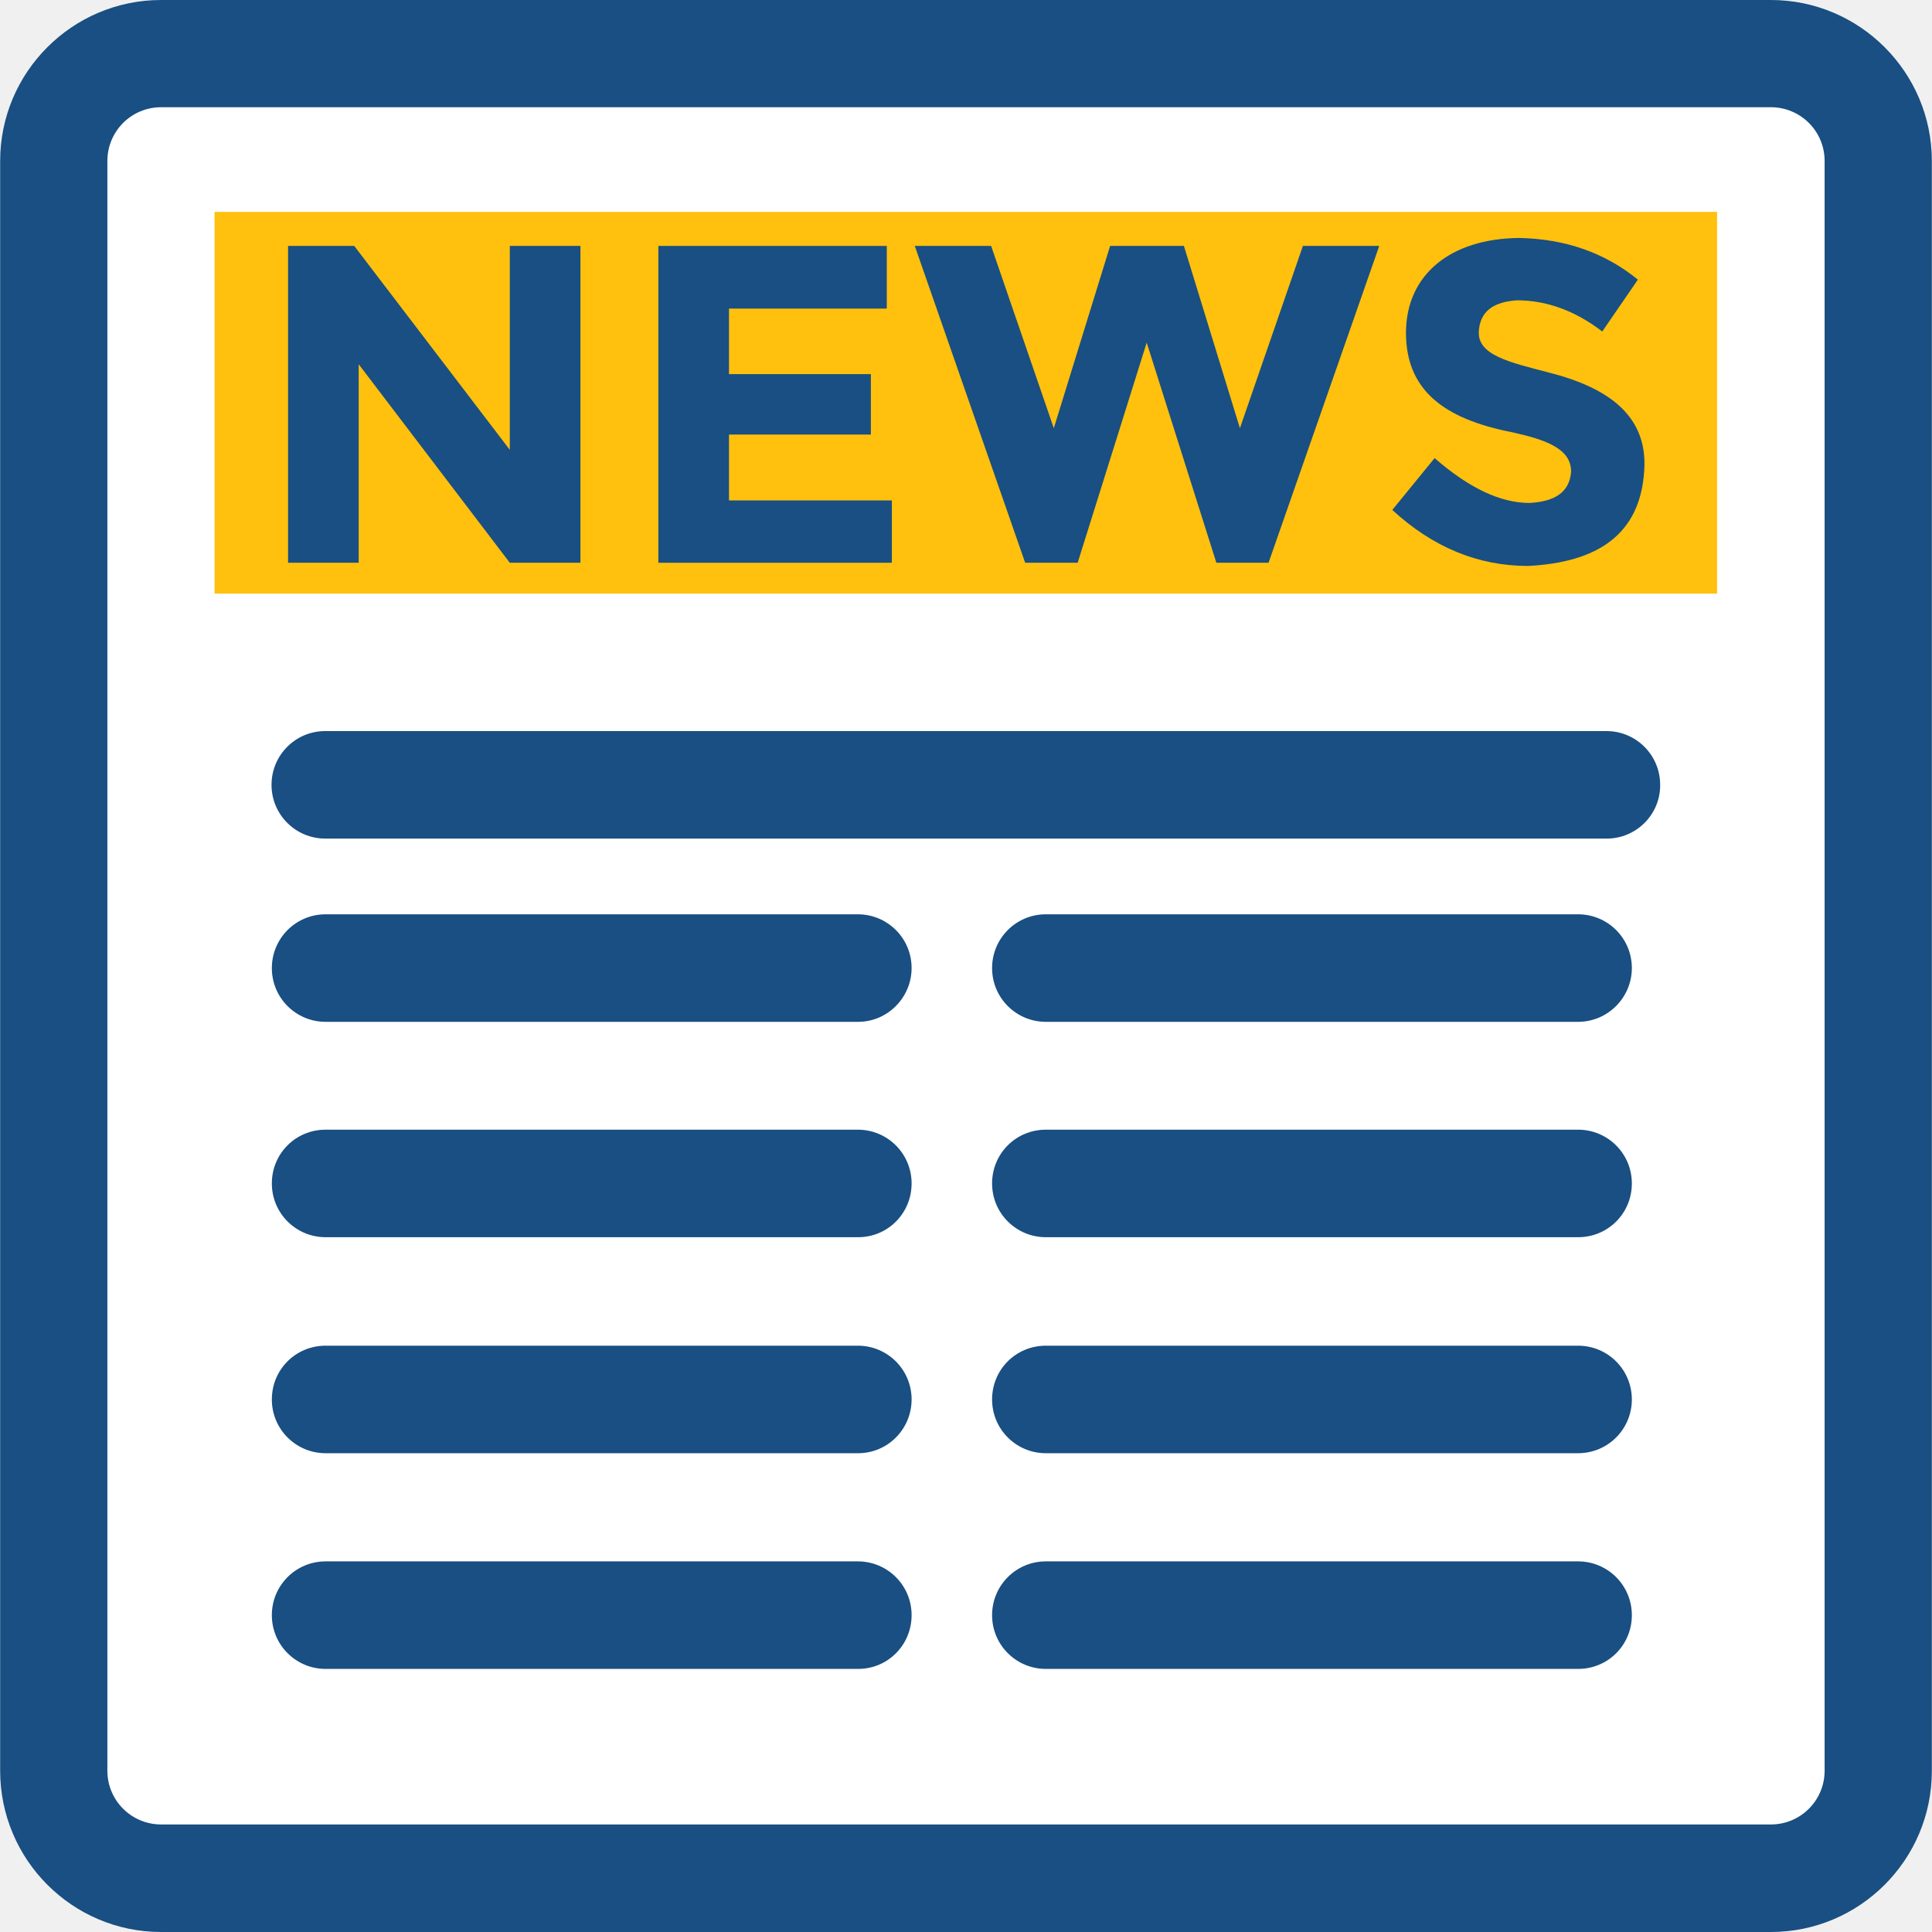
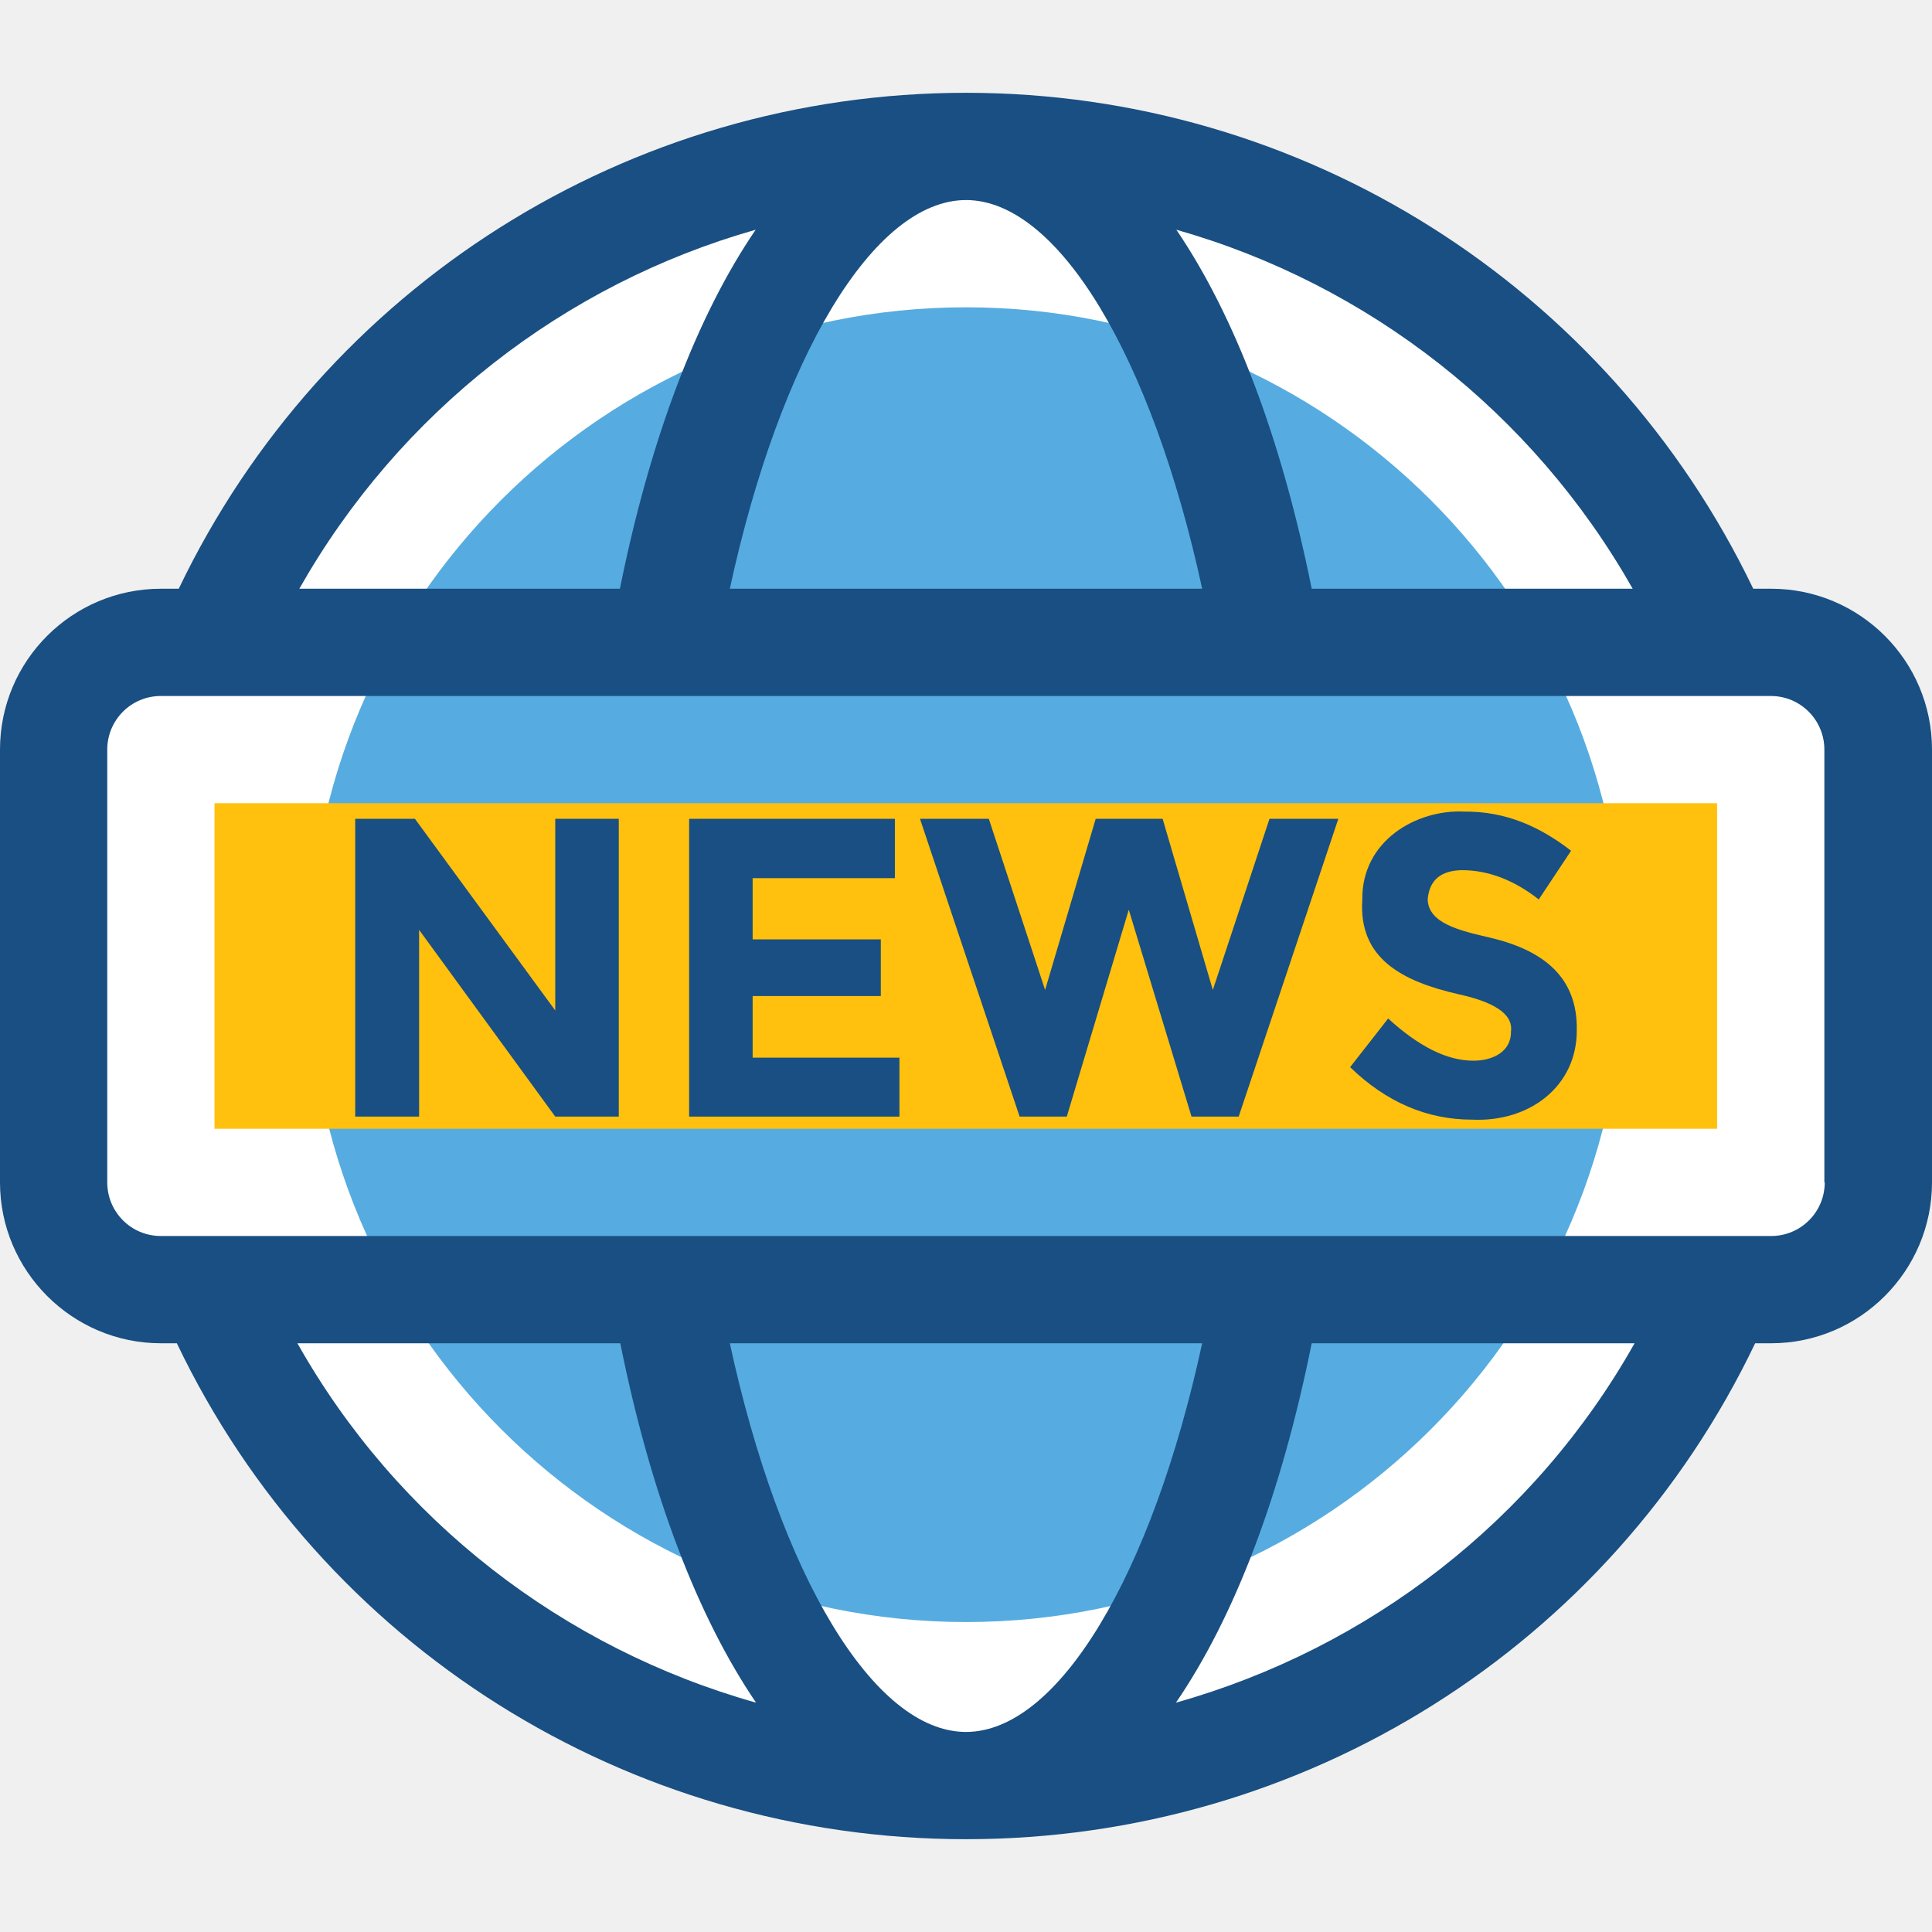
- <svg xmlns="http://www.w3.org/2000/svg" version="1.1" id="Layer_1" viewBox="0 0 392.598 392.598" xml:space="preserve">
-   <path style="fill:#FFFFFF;" d="M359.855,21.786H32.743c-6.012,0-10.925,4.848-10.925,10.925v327.111  c0,6.012,4.848,10.925,10.925,10.925h327.111c6.012,0,10.925-4.848,10.925-10.925V32.711  C370.78,26.699,365.867,21.786,359.855,21.786z" />
-   <rect x="43.604" y="43.055" style="fill:#FFC10D;" width="305.325" height="77.576" />
+ <svg xmlns="http://www.w3.org/2000/svg" version="1.1" id="Layer_1" viewBox="0 0 508 508" xml:space="preserve">
  <g>
-     <path style="fill:#194F82;" d="M326.497,170.408H66.101c-6.012,0-10.925-4.848-10.925-10.925c0-6.012,4.848-10.925,10.925-10.925   h260.331c6.012,0,10.925,4.848,10.925,10.925C337.422,165.495,332.509,170.408,326.497,170.408z" />
-     <path style="fill:#194F82;" d="M174.384,207.644H66.166c-6.012,0-10.925-4.848-10.925-10.925c0-6.012,4.848-10.925,10.925-10.925   h108.154c6.012,0,10.925,4.848,10.925,10.925C185.244,202.667,180.396,207.644,174.384,207.644z" />
-     <path style="fill:#194F82;" d="M174.384,251.41H66.166c-6.012,0-10.925-4.848-10.925-10.925c0-6.077,4.848-10.925,10.925-10.925   h108.154c6.012,0,10.925,4.848,10.925,10.925C185.244,246.562,180.396,251.41,174.384,251.41z" />
-     <path style="fill:#194F82;" d="M174.384,295.305H66.166c-6.012,0-10.925-4.848-10.925-10.925s4.848-10.925,10.925-10.925h108.154   c6.012,0,10.925,4.848,10.925,10.925C185.244,290.392,180.396,295.305,174.384,295.305z" />
-     <path style="fill:#194F82;" d="M174.384,339.135H66.166c-6.012,0-10.925-4.848-10.925-10.925c0-6.012,4.848-10.925,10.925-10.925   h108.154c6.012,0,10.925,4.848,10.925,10.925S180.396,339.135,174.384,339.135z" />
-     <path style="fill:#194F82;" d="M320.679,207.644H212.525c-6.012,0-10.925-4.848-10.925-10.925c0-6.012,4.848-10.925,10.925-10.925   h108.154c6.012,0,10.925,4.848,10.925,10.925C331.604,202.667,326.756,207.644,320.679,207.644z" />
-     <path style="fill:#194F82;" d="M320.679,251.41H212.525c-6.012,0-10.925-4.848-10.925-10.925c0-6.077,4.848-10.925,10.925-10.925   h108.154c6.012,0,10.925,4.848,10.925,10.925C331.604,246.562,326.756,251.41,320.679,251.41z" />
-     <path style="fill:#194F82;" d="M320.679,295.305H212.525c-6.012,0-10.925-4.848-10.925-10.925s4.848-10.925,10.925-10.925h108.154   c6.012,0,10.925,4.848,10.925,10.925C331.604,290.392,326.756,295.305,320.679,295.305z" />
-     <path style="fill:#194F82;" d="M320.679,339.135H212.525c-6.012,0-10.925-4.848-10.925-10.925c0-6.012,4.848-10.925,10.925-10.925   h108.154c6.012,0,10.925,4.848,10.925,10.925S326.756,339.135,320.679,339.135z" />
-     <polygon style="fill:#194F82;" points="103.596,91.41 71.984,49.972 58.537,49.972 58.537,114.36 72.889,114.36 72.889,74.02    103.596,114.36 117.947,114.36 117.947,49.972 103.596,49.972  " />
-     <polygon style="fill:#194F82;" points="148.137,88.307 176.97,88.307 176.97,76.024 148.137,76.024 148.137,62.707 180.202,62.707    180.202,49.972 133.786,49.972 133.786,114.36 181.236,114.36 181.236,101.689 148.137,101.689  " />
-     <polygon style="fill:#194F82;" points="251.96,87.014 240.582,49.972 225.584,49.972 214.141,87.014 201.406,49.972    185.891,49.972 208.323,114.36 218.99,114.36 233.018,69.624 247.176,114.36 257.778,114.36 280.275,49.972 264.76,49.972  " />
-     <path style="fill:#194F82;" d="M314.731,75.701c-7.887-2.069-14.545-3.491-14.222-8.404c0.259-3.943,2.844-5.947,7.758-6.271   c5.947,0,11.766,2.069,17.325,6.335l7.24-10.537c-6.659-5.43-14.675-8.275-24.113-8.469c-13.899,0.129-22.885,7.37-23.014,19.071   c-0.065,11.636,7.37,17.648,21.657,20.428c6.335,1.422,11.96,3.168,11.895,8.016c-0.323,4.331-3.556,6.077-8.469,6.335   c-5.883,0-12.283-3.038-19.265-9.115l-8.598,10.537c8.21,7.564,17.39,11.378,27.604,11.378c13.964-0.711,22.82-6.271,23.596-19.459   C334.836,84.558,326.95,78.804,314.731,75.701z" />
-     <path style="fill:#194F82;" d="M359.855,0H32.743C14.707,0,0.032,14.675,0.032,32.711v327.111   c0,18.101,14.675,32.776,32.711,32.776h327.111c18.036,0,32.711-14.675,32.711-32.711V32.711C392.566,14.675,377.891,0,359.855,0z    M370.78,359.822c0,6.012-4.848,10.925-10.925,10.925H32.743c-6.012,0-10.925-4.848-10.925-10.925V32.711   c0-6.012,4.848-10.925,10.925-10.925h327.111c6.012,0,10.925,4.848,10.925,10.925V359.822L370.78,359.822z" />
+     <path style="fill:#FFFFFF;" d="M316.1,353.2H191.9c13.2,60.9,37.8,102.2,62.1,102.2C278.3,455.4,302.9,414.1,316.1,353.2z" />
+     <path style="fill:#FFFFFF;" d="M78.2,353.2c26.2,46.5,69.8,80.1,120.6,94.5c-15.4-22.5-27.7-54.7-35.7-94.5H78.2z" />
+     <path style="fill:#FFFFFF;" d="M429.8,353.2h-84.9c-8,39.8-20.4,72-35.7,94.5C360,433.4,403.6,399.7,429.8,353.2z" />
+     <path style="fill:#FFFFFF;" d="M429.3,154.8c-26.3-46.4-69.6-80-120-94.4c15.3,22.4,27.7,54.7,35.6,94.4H429.3z" />
+     <path style="fill:#FFFFFF;" d="M163.1,154.8c8-39.7,20.3-71.9,35.7-94.4c-50.4,14.4-93.8,48-120,94.4H163.1z" />
+     <path style="fill:#FFFFFF;" d="M479.8,310.9V197.1c0-7.8-6.3-14.1-14.1-14.1H42.3c-7.8,0-14.1,6.3-14.1,14.1v113.8   c0,7.8,6.3,14.1,14.1,14.1h423.3C473.4,325,479.8,318.7,479.8,310.9z" />
+     <path style="fill:#FFFFFF;" d="M254,52.6c-24.3,0-48.9,41.3-62.1,102.2h124.2C302.9,93.9,278.3,52.6,254,52.6z" />
+   </g>
+   <path style="fill:#56ACE0;" d="M254,426.5c-95.3,0-172.9-77.5-172.9-172.9S158.7,80.8,254,80.8s172.9,77.5,172.9,172.9  S349.3,426.5,254,426.5z" />
+   <rect x="56.4" y="211.2" style="fill:#FFC10D;" width="395.1" height="85.6" />
+   <g>
+     <path style="fill:#194F82;" d="M465.7,154.8H461C422.8,75.3,342.7,24.4,254,24.4S85.1,75.3,47,154.8h-4.7C19,154.8,0,173.7,0,197.1   v113.8c0,23.3,19,42.3,42.3,42.3h4.2c38,79.5,118.4,130.4,207.5,130.4c89.2,0,169.5-50.9,207.5-130.4h4.2c23.3,0,42.3-19,42.3-42.3   V197.1C508,173.7,489,154.8,465.7,154.8z M429.3,154.8h-84.4c-8-39.7-20.3-71.9-35.6-94.4C359.7,74.7,403,108.4,429.3,154.8z    M254,52.6c24.3,0,48.9,41.3,62.1,102.2H191.9C205.1,93.9,229.7,52.6,254,52.6z M198.7,60.4c-15.3,22.4-27.7,54.7-35.7,94.4H78.7   C105,108.4,148.3,74.7,198.7,60.4z M78.2,353.2h84.9c8,39.8,20.4,72,35.7,94.5C148,433.4,104.4,399.7,78.2,353.2z M254,455.4   c-24.3,0-48.9-41.3-62.1-102.2h124.2C302.9,414.1,278.3,455.4,254,455.4z M309.2,447.7c15.4-22.5,27.7-54.7,35.7-94.5h84.9   C403.6,399.7,360,433.4,309.2,447.7z M479.8,310.9c0,7.8-6.3,14.1-14.1,14.1H42.3c-7.8,0-14.1-6.3-14.1-14.1V197.1   c0-7.8,6.3-14.1,14.1-14.1h423.3c7.8,0,14.1,6.3,14.1,14.1v113.8H479.8z" />
+     <polygon style="fill:#194F82;" points="146,265.7 109.1,215.3 93.4,215.3 93.4,293.6 110.2,293.6 110.2,244.5 146,293.6    162.7,293.6 162.7,215.3 146,215.3  " />
+     <polygon style="fill:#194F82;" points="197.9,261.9 231.6,261.9 231.6,247 197.9,247 197.9,230.9 235.3,230.9 235.3,215.3    181.2,215.3 181.2,293.6 236.5,293.6 236.5,278.1 197.9,278.1  " />
+     <polygon style="fill:#194F82;" points="318.9,260.3 305.7,215.3 288.1,215.3 274.8,260.3 260,215.3 241.9,215.3 268.1,293.6    280.5,293.6 296.8,239.2 313.3,293.6 325.7,293.6 351.9,215.3 333.8,215.3  " />
+     <path style="fill:#194F82;" d="M392,246.6c-8.2-1.9-16.5-3.8-16.6-10.2c0.5-5.4,3.9-7.5,9-7.6c6.9,0,13.7,2.6,20.2,7.7l8.5-12.8   c-8-6.2-17-10.4-28.1-10.3c-12.5-0.6-27,7.6-26.8,23.2c-1,15.4,10.4,21.4,25.2,24.8c9.2,2,14.5,5.1,13.9,9.8   c0.1,5.2-4.6,7.7-9.9,7.7c-6.9,0-14.3-3.7-22.4-11.1l-10,12.8c9.5,9.2,20.2,13.8,32.1,13.8c15.1,0.7,27.6-8.8,27.5-23.6   C414.8,257.3,406.3,250,392,246.6z" />
  </g>
</svg>
